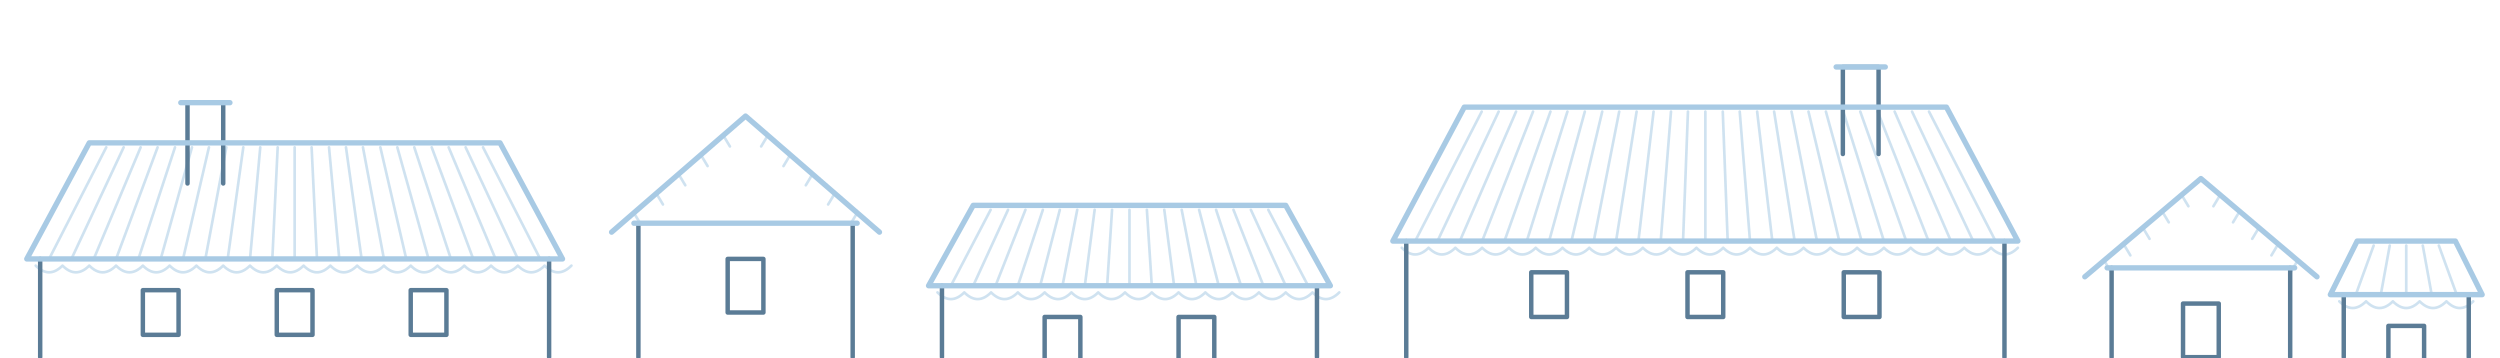
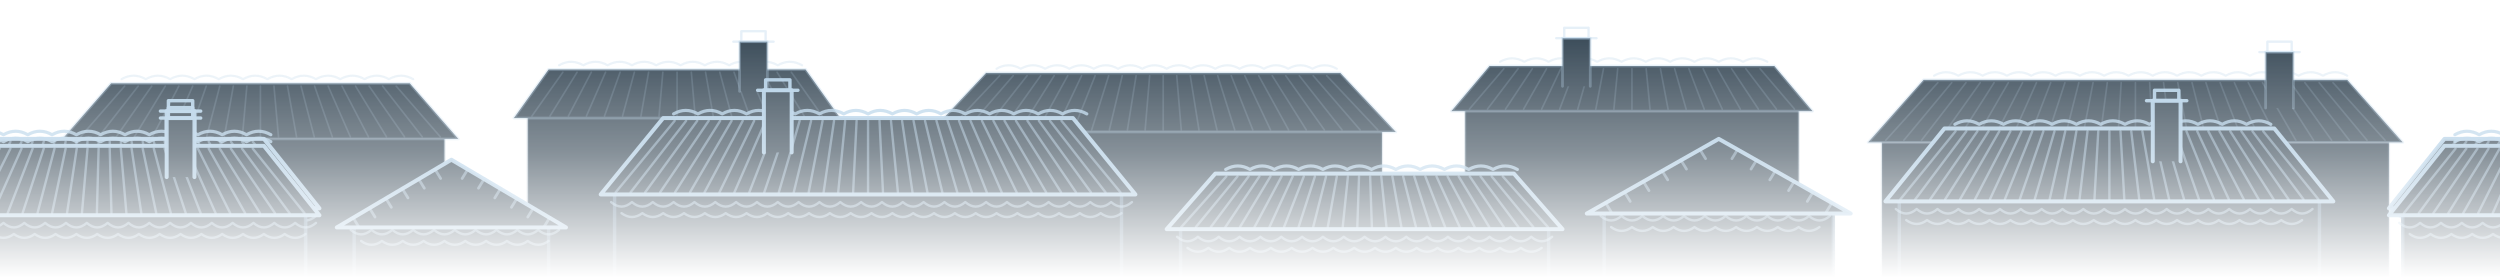
- <svg xmlns="http://www.w3.org/2000/svg" width="560" height="80" viewBox="0 0 560 80" fill="none" stroke-linecap="round" stroke-linejoin="round">
-   <path d="M11.0 58.0L23.8 33.0M16.0 58.0L27.7 33.0M21.0 58.0L31.5 33.0M26.0 58.0L35.3 33.0M31.0 58.0L39.2 33.0M36.0 58.0L43.0 33.0M41.0 58.0L46.8 33.0M46.0 58.0L50.7 33.0M51.0 58.0L54.5 33.0M56.0 58.0L58.3 33.0M61.0 58.0L62.2 33.0M66.0 58.0L66.0 33.0M71.0 58.0L69.8 33.0M76.0 58.0L73.7 33.0M81.0 58.0L77.5 33.0M86.0 58.0L81.3 33.0M91.0 58.0L85.2 33.0M96.0 58.0L89.0 33.0M101.0 58.0L92.8 33.0M106.0 58.0L96.7 33.0M111.0 58.0L100.5 33.0M116.0 58.0L104.3 33.0M121.0 58.0L108.2 33.0M8 59.5q3 3 6 0M14 59.5q3 3 6 0M20 59.5q3 3 6 0M26 59.5q3 3 6 0M32 59.5q3 3 6 0M38 59.5q3 3 6 0M44 59.5q3 3 6 0M50 59.5q3 3 6 0M56 59.5q3 3 6 0M62 59.5q3 3 6 0M68 59.5q3 3 6 0M74 59.5q3 3 6 0M80 59.5q3 3 6 0M86 59.5q3 3 6 0M92 59.5q3 3 6 0M98 59.5q3 3 6 0M104 59.5q3 3 6 0M110 59.5q3 3 6 0M116 59.5q3 3 6 0M122 59.5q3 3 6 0M142.0 47.7l1.5 2.5M172.0 30.3l-1.5 2.5M147.0 43.3l1.5 2.5M177.0 34.7l-1.5 2.5M152.0 39.0l1.5 2.5M182.0 39.0l-1.5 2.5M157.0 34.7l1.5 2.5M187.0 43.3l-1.5 2.5M162.0 30.3l1.5 2.5M192.0 47.7l-1.5 2.5M213.0 64.0L221.9 47.0M218.0 64.0L225.8 47.0M223.0 64.0L229.7 47.0M228.0 64.0L233.6 47.0M233.0 64.0L237.4 47.0M238.0 64.0L241.3 47.0M243.0 64.0L245.2 47.0M248.0 64.0L249.1 47.0M253.0 64.0L253.0 47.0M258.0 64.0L256.9 47.0M263.0 64.0L260.8 47.0M268.0 64.0L264.7 47.0M273.0 64.0L268.6 47.0M278.0 64.0L272.4 47.0M283.0 64.0L276.3 47.0M288.0 64.0L280.2 47.0M293.0 64.0L284.1 47.0M210 65.5q3 3 6 0M216 65.5q3 3 6 0M222 65.5q3 3 6 0M228 65.5q3 3 6 0M234 65.5q3 3 6 0M240 65.5q3 3 6 0M246 65.5q3 3 6 0M252 65.5q3 3 6 0M258 65.5q3 3 6 0M264 65.5q3 3 6 0M270 65.5q3 3 6 0M276 65.5q3 3 6 0M282 65.5q3 3 6 0M288 65.5q3 3 6 0M294 65.5q3 3 6 0M317.0 54.0L331.9 25.0M322.0 54.0L335.7 25.0M327.0 54.0L339.6 25.0M332.0 54.0L343.4 25.0M337.0 54.0L347.3 25.0M342.0 54.0L351.1 25.0M347.0 54.0L355.0 25.0M352.0 54.0L358.9 25.0M357.0 54.0L362.7 25.0M362.0 54.0L366.6 25.0M367.0 54.0L370.4 25.0M372.0 54.0L374.3 25.0M377.0 54.0L378.1 25.0M382.0 54.0L382.0 25.0M387.0 54.0L385.9 25.0M392.0 54.0L389.7 25.0M397.0 54.0L393.6 25.0M402.0 54.0L397.4 25.0M407.0 54.0L401.3 25.0M412.0 54.0L405.1 25.0M417.0 54.0L409.0 25.0M422.0 54.0L412.9 25.0M427.0 54.0L416.7 25.0M432.0 54.0L420.6 25.0M437.0 54.0L424.4 25.0M442.0 54.0L428.3 25.0M447.0 54.0L432.1 25.0M314 55.5q3 3 6 0M320 55.5q3 3 6 0M326 55.5q3 3 6 0M332 55.5q3 3 6 0M338 55.5q3 3 6 0M344 55.5q3 3 6 0M350 55.5q3 3 6 0M356 55.5q3 3 6 0M362 55.5q3 3 6 0M368 55.5q3 3 6 0M374 55.5q3 3 6 0M380 55.5q3 3 6 0M386 55.5q3 3 6 0M392 55.5q3 3 6 0M398 55.5q3 3 6 0M404 55.5q3 3 6 0M410 55.5q3 3 6 0M416 55.5q3 3 6 0M422 55.5q3 3 6 0M428 55.5q3 3 6 0M434 55.5q3 3 6 0M440 55.5q3 3 6 0M446 55.5q3 3 6 0M471.3 58.3l1.5 2.5M497.3 43.7l-1.5 2.5M475.7 54.7l1.5 2.5M501.7 47.3l-1.5 2.5M480.0 51.0l1.5 2.5M506.0 51.0l-1.5 2.5M484.3 47.3l1.5 2.5M510.3 54.7l-1.5 2.5M488.7 43.7l1.5 2.5M514.7 58.3l-1.5 2.5M527.7 66.0L531.7 55.0M533.3 66.0L535.3 55.0M539.0 66.0L539.0 55.0M544.7 66.0L542.7 55.0M550.3 66.0L546.3 55.0M524 67.5q3 3 6 0M530 67.5q3 3 6 0M536 67.5q3 3 6 0M542 67.5q3 3 6 0M548 67.5q3 3 6 0" stroke="#A8CAE4" stroke-width=".6" stroke-opacity=".55" />
-   <path d="M9.0 58.0L9.0 80.0M123.0 58.0L123.0 80.0M32.0 65.0h8v10h-8zM62.0 65.0h8v10h-8zM92.0 65.0h8v10h-8zM42.0 41.1V23.0h8V41.1M143.0 50.0L143.0 80.0M191.0 50.0L191.0 80.0M163.0 58.0h8v12h-8zM211.0 64.0L211.0 80.0M295.0 64.0L295.0 80.0M234.0 71.0h8v10h-8zM264.0 71.0h8v10h-8zM315.0 54.0L315.0 80.0M449.0 54.0L449.0 80.0M343.0 61.0h8v10h-8zM378.0 61.0h8v10h-8zM413.0 61.0h8v10h-8zM412.8 34.5V15.0h8V34.5M473.0 60.0L473.0 80.0M513.0 60.0L513.0 80.0M489.0 68.0h8v12h-8zM525.0 66.0L525.0 80.0M553.0 66.0L553.0 80.0M535.0 73.0h8v10h-8z" stroke="#5B7C96" stroke-width="1" />
-   <path d="M6.0 58.0L126.0 58.0M20.0 32.0L112.0 32.0M6.0 58.0L20.0 32.0M126.0 58.0L112.0 32.0M40.5 23.0h11M137.0 52.0L167.0 26.0L197.0 52.0M142.0 50.0L192.0 50.0M208.0 64.0L298.0 64.0M218.0 46.0L288.0 46.0M208.0 64.0L218.0 46.0M298.0 64.0L288.0 46.0M312.0 54.0L452.0 54.0M328.0 24.0L436.0 24.0M312.0 54.0L328.0 24.0M452.0 54.0L436.0 24.0M411.3 15.0h11M467.0 62.0L493.0 40.0L519.0 62.0M472.0 60.0L514.0 60.0M522.0 66.0L556.0 66.0M528.0 54.0L550.0 54.0M522.0 66.0L528.0 54.0M556.0 66.0L550.0 54.0" stroke="#A8CAE4" stroke-width="1.2" />
+ <svg xmlns="http://www.w3.org/2000/svg" width="720" height="80" viewBox="0 0 720 80" fill="none" stroke-linecap="round" stroke-linejoin="round">
+   <defs>
+     <linearGradient id="m" x1="0" y1="0" x2="0" y2="1">
+       <stop offset="0" stop-color="#fff" />
+       <stop offset=".55" stop-color="#fff" stop-opacity=".55" />
+       <stop offset="1" stop-color="#fff" stop-opacity="0" />
+     </linearGradient>
+     <mask id="fondu">
+       <rect width="720" height="80" fill="url(#m)" />
+     </mask>
+   </defs>
+   <g mask="url(#fondu)">
+     <path d="M22 40V80H128V40" fill="#243746" stroke="#5B7C96" stroke-opacity="0.26" stroke-width="0.68" />
+     <path d="M18 40L32 24H118L132 40Z" fill="#243746" stroke="#A8CAE4" stroke-opacity="0.32" stroke-width="0.8" />
+     <path d="M23.2 39.4L35.9 24.8M28.4 39.4L39.8 24.8M33.5 39.4L43.7 24.8M38.7 39.4L47.6 24.8M43.9 39.4L51.5 24.8M49.1 39.4L55.5 24.8M54.3 39.4L59.4 24.8M59.5 39.4L63.3 24.8M64.6 39.4L67.2 24.8M69.8 39.4L71.1 24.8M75.0 39.4L75.0 24.8M80.2 39.4L78.9 24.8M85.4 39.4L82.8 24.8M90.5 39.4L86.7 24.8M95.7 39.4L90.6 24.8M100.9 39.4L94.5 24.8M106.1 39.4L98.5 24.8M111.3 39.4L102.4 24.8M116.5 39.4L106.3 24.8M121.6 39.4L110.2 24.8M126.8 39.4L114.1 24.8" stroke="#A8CAE4" stroke-opacity="0.18" stroke-width="0.48" />
+     <path d="M35 22.8q3.5 -2 7 0M42 22.8q3.5 -2 7 0M49 22.8q3.5 -2 7 0M56 22.8q3.5 -2 7 0M63 22.8q3.5 -2 7 0M70 22.8q3.5 -2 7 0M77 22.8q3.5 -2 7 0M84 22.8q3.5 -2 7 0M91 22.8q3.5 -2 7 0M98 22.8q3.5 -2 7 0M105 22.8q3.5 -2 7 0M112 22.8q3.5 -2 7 0" stroke="#A8CAE4" stroke-opacity="0.27" stroke-width="0.64" />
+     <path d="M152 34V80H238V34" fill="#243746" stroke="#5B7C96" stroke-opacity="0.26" stroke-width="0.68" />
+     <path d="M148 34L158 20H232L242 34Z" fill="#243746" stroke="#A8CAE4" stroke-opacity="0.32" stroke-width="0.8" />
+     <path d="M153.2 33.4L162.1 20.8M158.4 33.4L166.2 20.8M163.7 33.4L170.3 20.8M168.9 33.4L174.4 20.8M174.1 33.4L178.6 20.8M179.3 33.4L182.7 20.8M184.6 33.4L186.8 20.8M189.8 33.4L190.9 20.8M195.0 33.4L195.0 20.8M200.2 33.4L199.1 20.8M205.4 33.4L203.2 20.8M210.7 33.4L207.3 20.8M215.9 33.4L211.4 20.8M221.1 33.4L215.6 20.8M226.3 33.4L219.7 20.8M231.6 33.4L223.8 20.8M236.8 33.4L227.9 20.8" stroke="#A8CAE4" stroke-opacity="0.18" stroke-width="0.48" />
+     <path d="M161 18.8q3.5 -2 7 0M168 18.8q3.5 -2 7 0M175 18.8q3.5 -2 7 0M182 18.8q3.5 -2 7 0M189 18.8q3.5 -2 7 0M196 18.8q3.5 -2 7 0M203 18.8q3.5 -2 7 0M210 18.8q3.5 -2 7 0M217 18.8q3.5 -2 7 0M224 18.8q3.5 -2 7 0" stroke="#A8CAE4" stroke-opacity="0.27" stroke-width="0.64" />
+     <path d="M213.0 26.3V12H221.0V26.3" fill="#243746" stroke="#A8CAE4" stroke-opacity="0.32" stroke-width="0.8" />
+     <path d="M211.2 12H222.8M213.5 12V9H220.5V12" stroke="#A8CAE4" stroke-opacity="0.32" stroke-width="0.68" />
+     <path d="M272 38V80H398V38" fill="#243746" stroke="#5B7C96" stroke-opacity="0.26" stroke-width="0.68" />
+     <path d="M268 38L284 21H386L402 38Z" fill="#243746" stroke="#A8CAE4" stroke-opacity="0.32" stroke-width="0.8" />
+     <path d="M273.2 37.4L287.9 21.8M278.3 37.4L291.8 21.8M283.5 37.4L295.8 21.8M288.6 37.4L299.7 21.8M293.8 37.4L303.6 21.8M298.9 37.4L307.5 21.8M304.1 37.4L311.5 21.8M309.2 37.4L315.4 21.8M314.4 37.4L319.3 21.8M319.5 37.4L323.2 21.8M324.7 37.4L327.2 21.8M329.8 37.4L331.1 21.8M335.0 37.4L335.0 21.8M340.2 37.4L338.9 21.8M345.3 37.4L342.8 21.8M350.5 37.4L346.8 21.8M355.6 37.4L350.7 21.8M360.8 37.4L354.6 21.8M365.9 37.4L358.5 21.8M371.1 37.4L362.5 21.8M376.2 37.4L366.4 21.8M381.4 37.4L370.3 21.8M386.5 37.4L374.2 21.8M391.7 37.4L378.2 21.8M396.8 37.4L382.1 21.8" stroke="#A8CAE4" stroke-opacity="0.18" stroke-width="0.48" />
+     <path d="M287 19.8q3.5 -2 7 0M294 19.8q3.5 -2 7 0M301 19.8q3.5 -2 7 0M308 19.8q3.5 -2 7 0M315 19.8q3.5 -2 7 0M322 19.8q3.5 -2 7 0M329 19.8q3.5 -2 7 0M336 19.8q3.5 -2 7 0M343 19.8q3.5 -2 7 0M350 19.8q3.5 -2 7 0M357 19.8q3.5 -2 7 0M364 19.8q3.5 -2 7 0M371 19.8q3.5 -2 7 0M378 19.8q3.5 -2 7 0" stroke="#A8CAE4" stroke-opacity="0.27" stroke-width="0.64" />
+     <path d="M422 32V80H518V32" fill="#243746" stroke="#5B7C96" stroke-opacity="0.26" stroke-width="0.68" />
+     <path d="M418 32L429 19H511L522 32Z" fill="#243746" stroke="#A8CAE4" stroke-opacity="0.32" stroke-width="0.8" />
+     <path d="M423.2 31.4L433.1 19.8M428.4 31.4L437.2 19.8M433.6 31.4L441.3 19.8M438.8 31.4L445.4 19.8M444.0 31.4L449.5 19.8M449.2 31.4L453.6 19.8M454.4 31.4L457.7 19.8M459.6 31.4L461.8 19.8M464.8 31.4L465.9 19.8M470.0 31.4L470.0 19.8M475.2 31.4L474.1 19.8M480.4 31.4L478.2 19.8M485.6 31.4L482.3 19.8M490.8 31.4L486.4 19.8M496.0 31.4L490.5 19.8M501.2 31.4L494.6 19.8M506.4 31.4L498.7 19.8M511.6 31.4L502.8 19.8M516.8 31.4L506.9 19.8" stroke="#A8CAE4" stroke-opacity="0.18" stroke-width="0.48" />
+     <path d="M432 17.8q3.5 -2 7 0M439 17.8q3.5 -2 7 0M446 17.8q3.5 -2 7 0M453 17.8q3.5 -2 7 0M460 17.8q3.5 -2 7 0M467 17.8q3.5 -2 7 0M474 17.8q3.5 -2 7 0M481 17.8q3.5 -2 7 0M488 17.8q3.5 -2 7 0M495 17.8q3.5 -2 7 0M502 17.8q3.5 -2 7 0" stroke="#A8CAE4" stroke-opacity="0.27" stroke-width="0.64" />
+     <path d="M450.0 24.85V11H458.0V24.85" fill="#243746" stroke="#A8CAE4" stroke-opacity="0.32" stroke-width="0.8" />
+     <path d="M448.2 11H459.8M450.5 11V8H457.5V11" stroke="#A8CAE4" stroke-opacity="0.32" stroke-width="0.68" />
+     <path d="M542 41V80H688V41" fill="#243746" stroke="#5B7C96" stroke-opacity="0.26" stroke-width="0.68" />
+     <path d="M538 41L554 23H676L692 41Z" fill="#243746" stroke="#A8CAE4" stroke-opacity="0.32" stroke-width="0.8" />
+     <path d="M543.1 40.4L558.1 23.8M548.3 40.4L562.1 23.8M553.4 40.4L566.2 23.8M558.5 40.4L570.3 23.8M563.7 40.4L574.3 23.8M568.8 40.4L578.4 23.8M573.9 40.4L582.5 23.8M579.1 40.4L586.5 23.8M584.2 40.4L590.6 23.8M589.3 40.4L594.7 23.8M594.5 40.4L598.7 23.8M599.6 40.4L602.8 23.8M604.7 40.4L606.9 23.8M609.9 40.4L610.9 23.8M615.0 40.4L615.0 23.8M620.1 40.4L619.1 23.8M625.3 40.4L623.1 23.8M630.4 40.4L627.2 23.8M635.5 40.4L631.3 23.8M640.7 40.4L635.3 23.8M645.8 40.4L639.4 23.8M650.9 40.4L643.5 23.8M656.1 40.4L647.5 23.8M661.2 40.4L651.6 23.8M666.3 40.4L655.7 23.8M671.5 40.4L659.7 23.8M676.6 40.4L663.8 23.8M681.7 40.4L667.9 23.8M686.9 40.4L671.9 23.8" stroke="#A8CAE4" stroke-opacity="0.18" stroke-width="0.48" />
+     <path d="M557 21.8q3.5 -2 7 0M564 21.8q3.5 -2 7 0M571 21.8q3.5 -2 7 0M578 21.8q3.5 -2 7 0M585 21.8q3.5 -2 7 0M592 21.8q3.5 -2 7 0M599 21.8q3.5 -2 7 0M606 21.8q3.5 -2 7 0M613 21.8q3.5 -2 7 0M620 21.8q3.5 -2 7 0M627 21.8q3.5 -2 7 0M634 21.8q3.5 -2 7 0M641 21.8q3.5 -2 7 0M648 21.8q3.5 -2 7 0M655 21.8q3.5 -2 7 0M662 21.8q3.5 -2 7 0M669 21.8q3.5 -2 7 0" stroke="#A8CAE4" stroke-opacity="0.27" stroke-width="0.64" />
+     <path d="M652.5 31.1V15H660.5V31.1" fill="#243746" stroke="#A8CAE4" stroke-opacity="0.32" stroke-width="0.8" />
+     <path d="M650.7 15H662.3M653.0 15V12H660.0V15" stroke="#A8CAE4" stroke-opacity="0.32" stroke-width="0.68" />
+     <path d="M-28 60V80H88V60" fill="#243746" stroke="#5B7C96" stroke-opacity="0.76" stroke-width="0.98" />
+     <path d="M-32 60L-16 40H76L92 60Z" fill="#243746" stroke="#A8CAE4" stroke-opacity="0.95" stroke-width="1.15" />
+     <path d="M-27.7 59.4L-12.8 40.8M-23.4 59.4L-9.7 40.8M-19.2 59.4L-6.5 40.8M-14.9 59.4L-3.3 40.8M-10.6 59.4L-0.1 40.8M-6.3 59.4L3.0 40.8M-2.1 59.4L6.2 40.8M2.2 59.4L9.4 40.8M6.5 59.4L12.6 40.8M10.8 59.4L15.7 40.8M15.0 59.4L18.9 40.8M19.3 59.4L22.1 40.8M23.6 59.4L25.2 40.8M27.9 59.4L28.4 40.8M32.1 59.4L31.6 40.8M36.4 59.4L34.8 40.8M40.7 59.4L37.9 40.8M45.0 59.4L41.1 40.8M49.2 59.4L44.3 40.8M53.5 59.4L47.4 40.8M57.8 59.4L50.6 40.8M62.1 59.4L53.8 40.8M66.3 59.4L57.0 40.8M70.6 59.4L60.1 40.8M74.9 59.4L63.3 40.8M79.2 59.4L66.5 40.8M83.4 59.4L69.7 40.8M87.7 59.4L72.8 40.8" stroke="#A8CAE4" stroke-opacity="0.5" stroke-width="0.69" />
+     <path d="M-13 38.8q3.5 -2 7 0M-6 38.8q3.5 -2 7 0M1 38.8q3.5 -2 7 0M8 38.8q3.5 -2 7 0M15 38.8q3.5 -2 7 0M22 38.8q3.5 -2 7 0M29 38.8q3.5 -2 7 0M36 38.8q3.5 -2 7 0M43 38.8q3.5 -2 7 0M50 38.8q3.5 -2 7 0M57 38.8q3.5 -2 7 0M64 38.8q3.5 -2 7 0M71 38.8q3.5 -2 7 0" stroke="#A8CAE4" stroke-opacity="0.81" stroke-width="0.92" />
+     <path d="M-29 62.2q3 2.6 6 0M-23 62.2q3 2.6 6 0M-17 62.2q3 2.6 6 0M-11 62.2q3 2.6 6 0M-5 62.2q3 2.6 6 0M1 62.2q3 2.6 6 0M7 62.2q3 2.6 6 0M13 62.2q3 2.6 6 0M19 62.2q3 2.6 6 0M25 62.2q3 2.6 6 0M31 62.2q3 2.6 6 0M37 62.2q3 2.6 6 0M43 62.2q3 2.6 6 0M49 62.2q3 2.6 6 0M55 62.2q3 2.6 6 0M61 62.2q3 2.6 6 0M67 62.2q3 2.6 6 0M73 62.2q3 2.6 6 0M79 62.2q3 2.6 6 0M85 62.2q3 2.6 6 0M-26 65.4q3 2.2 6 0M-20 65.4q3 2.2 6 0M-14 65.4q3 2.2 6 0M-8 65.4q3 2.2 6 0M-2 65.4q3 2.2 6 0M4 65.4q3 2.2 6 0M10 65.4q3 2.2 6 0M16 65.4q3 2.2 6 0M22 65.4q3 2.2 6 0M28 65.4q3 2.2 6 0M34 65.4q3 2.2 6 0M40 65.4q3 2.2 6 0M46 65.4q3 2.2 6 0M52 65.4q3 2.2 6 0M58 65.4q3 2.2 6 0M64 65.4q3 2.2 6 0M70 65.4q3 2.2 6 0M76 65.4q3 2.2 6 0M82 65.4q3 2.2 6 0" stroke="#A8CAE4" stroke-opacity=".55" stroke-width=".7" />
+     <path d="M48.0 49.0V32H56.0V49.0" fill="#243746" stroke="#A8CAE4" stroke-opacity="0.95" stroke-width="1.15" />
+     <path d="M46.2 32H57.8M48.5 32V29H55.5V32" stroke="#A8CAE4" stroke-opacity="0.95" stroke-width="0.98" />
+     <path d="M692 60V80H808V60" fill="#243746" stroke="#5B7C96" stroke-opacity="0.76" stroke-width="0.98" />
+     <path d="M688 60L704 40H796L812 60Z" fill="#243746" stroke="#A8CAE4" stroke-opacity="0.95" stroke-width="1.15" />
+     <path d="M692.3 59.4L707.2 40.8M696.6 59.4L710.3 40.8M700.8 59.4L713.5 40.8M705.1 59.4L716.7 40.8M709.4 59.4L719.9 40.8M713.7 59.4L723.0 40.8M717.9 59.4L726.2 40.8M722.2 59.4L729.4 40.8M726.5 59.4L732.6 40.8M730.8 59.4L735.7 40.8M735.0 59.4L738.9 40.8M739.3 59.4L742.1 40.8M743.6 59.4L745.2 40.8M747.9 59.4L748.4 40.8M752.1 59.4L751.6 40.8M756.4 59.4L754.8 40.8M760.7 59.4L757.9 40.8M765.0 59.4L761.1 40.8M769.2 59.4L764.3 40.8M773.5 59.4L767.4 40.8M777.8 59.4L770.6 40.8M782.1 59.4L773.8 40.8M786.3 59.4L777.0 40.8M790.6 59.4L780.1 40.8M794.9 59.4L783.3 40.8M799.2 59.4L786.5 40.8M803.4 59.4L789.7 40.8M807.7 59.4L792.8 40.8" stroke="#A8CAE4" stroke-opacity="0.5" stroke-width="0.69" />
+     <path d="M707 38.8q3.5 -2 7 0M714 38.8q3.5 -2 7 0M721 38.8q3.5 -2 7 0M728 38.8q3.5 -2 7 0M735 38.8q3.5 -2 7 0M742 38.8q3.5 -2 7 0M749 38.8q3.5 -2 7 0M756 38.8q3.5 -2 7 0M763 38.8q3.5 -2 7 0M770 38.8q3.5 -2 7 0M777 38.8q3.5 -2 7 0M784 38.8q3.5 -2 7 0M791 38.8q3.5 -2 7 0" stroke="#A8CAE4" stroke-opacity="0.81" stroke-width="0.92" />
+     <path d="M691 62.2q3 2.6 6 0M697 62.2q3 2.6 6 0M703 62.2q3 2.6 6 0M709 62.2q3 2.6 6 0M715 62.2q3 2.6 6 0M721 62.2q3 2.6 6 0M727 62.2q3 2.6 6 0M733 62.2q3 2.6 6 0M739 62.2q3 2.6 6 0M745 62.2q3 2.6 6 0M751 62.2q3 2.6 6 0M757 62.2q3 2.6 6 0M763 62.2q3 2.6 6 0M769 62.2q3 2.6 6 0M775 62.2q3 2.6 6 0M781 62.2q3 2.6 6 0M787 62.2q3 2.6 6 0M793 62.2q3 2.6 6 0M799 62.2q3 2.6 6 0M805 62.2q3 2.6 6 0M694 65.4q3 2.2 6 0M700 65.4q3 2.2 6 0M706 65.4q3 2.2 6 0M712 65.4q3 2.2 6 0M718 65.4q3 2.2 6 0M724 65.4q3 2.2 6 0M730 65.4q3 2.2 6 0M736 65.4q3 2.2 6 0M742 65.4q3 2.2 6 0M748 65.4q3 2.2 6 0M754 65.4q3 2.2 6 0M760 65.4q3 2.2 6 0M766 65.4q3 2.2 6 0M772 65.4q3 2.2 6 0M778 65.4q3 2.2 6 0M784 65.4q3 2.2 6 0M790 65.4q3 2.2 6 0M796 65.4q3 2.2 6 0M802 65.4q3 2.2 6 0" stroke="#A8CAE4" stroke-opacity=".55" stroke-width=".7" />
+     <path d="M768.0 49.0V32H776.0V49.0" fill="#243746" stroke="#A8CAE4" stroke-opacity="0.95" stroke-width="1.15" />
+     <path d="M766.2 32H777.8M768.5 32V29H775.5V32" stroke="#A8CAE4" stroke-opacity="0.95" stroke-width="0.98" />
+     <path d="M102 64V80H158V64" fill="#243746" stroke="#5B7C96" stroke-opacity="0.76" stroke-width="0.98" />
+     <path d="M97 65.5L130.0 46L163 65.5Z" fill="#243746" stroke="#A8CAE4" stroke-opacity="0.95" stroke-width="1.15" />
+     <path d="M101.7 62.7l1.6 2.6M134.7 48.8l-1.6 2.6M106.4 59.9l1.6 2.6M139.4 51.6l-1.6 2.6M111.1 57.1l1.6 2.6M144.1 54.4l-1.6 2.6M115.9 54.4l1.6 2.6M148.9 57.1l-1.6 2.6M120.6 51.6l1.6 2.6M153.6 59.9l-1.6 2.6M125.3 48.8l1.6 2.6M158.3 62.7l-1.6 2.6" stroke="#A8CAE4" stroke-opacity="0.5" stroke-width="0.80" />
+     <path d="M101 66.2q3 2.6 6 0M107 66.2q3 2.6 6 0M113 66.2q3 2.6 6 0M119 66.2q3 2.6 6 0M125 66.2q3 2.6 6 0M131 66.2q3 2.6 6 0M137 66.2q3 2.6 6 0M143 66.2q3 2.6 6 0M149 66.2q3 2.6 6 0M155 66.2q3 2.6 6 0M104 69.4q3 2.2 6 0M110 69.4q3 2.2 6 0M116 69.4q3 2.2 6 0M122 69.4q3 2.2 6 0M128 69.4q3 2.2 6 0M134 69.4q3 2.2 6 0M140 69.4q3 2.2 6 0M146 69.4q3 2.2 6 0M152 69.4q3 2.2 6 0" stroke="#A8CAE4" stroke-opacity=".55" stroke-width=".7" />
+     <path d="M177 56V80H323V56" fill="#243746" stroke="#5B7C96" stroke-opacity="0.76" stroke-width="0.98" />
+     <path d="M173 56L191 34H309L327 56Z" fill="#243746" stroke="#A8CAE4" stroke-opacity="0.95" stroke-width="1.15" />
+     <path d="M177.3 55.4L194.3 34.8M181.6 55.4L197.6 34.8M185.8 55.4L200.8 34.8M190.1 55.4L204.1 34.8M194.4 55.4L207.4 34.8M198.7 55.4L210.7 34.8M202.9 55.4L213.9 34.8M207.2 55.4L217.2 34.8M211.5 55.4L220.5 34.8M215.8 55.4L223.8 34.8M220.1 55.4L227.1 34.8M224.3 55.4L230.3 34.8M228.6 55.4L233.6 34.8M232.9 55.4L236.9 34.8M237.2 55.4L240.2 34.8M241.4 55.4L243.4 34.8M245.7 55.4L246.7 34.8M250.0 55.4L250.0 34.8M254.3 55.4L253.3 34.8M258.6 55.4L256.6 34.8M262.8 55.4L259.8 34.8M267.1 55.4L263.1 34.8M271.4 55.4L266.4 34.8M275.7 55.4L269.7 34.8M279.9 55.4L272.9 34.8M284.2 55.4L276.2 34.8M288.5 55.4L279.5 34.8M292.8 55.4L282.8 34.8M297.1 55.4L286.1 34.8M301.3 55.4L289.3 34.8M305.6 55.4L292.6 34.8M309.9 55.4L295.9 34.8M314.2 55.4L299.2 34.8M318.4 55.4L302.4 34.8M322.7 55.4L305.7 34.8" stroke="#A8CAE4" stroke-opacity="0.5" stroke-width="0.69" />
+     <path d="M194 32.8q3.5 -2 7 0M201 32.8q3.5 -2 7 0M208 32.8q3.5 -2 7 0M215 32.8q3.5 -2 7 0M222 32.8q3.5 -2 7 0M229 32.8q3.5 -2 7 0M236 32.8q3.5 -2 7 0M243 32.8q3.5 -2 7 0M250 32.8q3.5 -2 7 0M257 32.8q3.5 -2 7 0M264 32.8q3.5 -2 7 0M271 32.8q3.5 -2 7 0M278 32.8q3.5 -2 7 0M285 32.8q3.5 -2 7 0M292 32.8q3.5 -2 7 0M299 32.8q3.5 -2 7 0M306 32.8q3.5 -2 7 0" stroke="#A8CAE4" stroke-opacity="0.81" stroke-width="0.92" />
+     <path d="M176 58.2q3 2.6 6 0M182 58.2q3 2.6 6 0M188 58.2q3 2.6 6 0M194 58.2q3 2.6 6 0M200 58.2q3 2.6 6 0M206 58.2q3 2.6 6 0M212 58.2q3 2.6 6 0M218 58.2q3 2.6 6 0M224 58.2q3 2.6 6 0M230 58.2q3 2.6 6 0M236 58.2q3 2.6 6 0M242 58.2q3 2.6 6 0M248 58.2q3 2.6 6 0M254 58.2q3 2.6 6 0M260 58.2q3 2.6 6 0M266 58.2q3 2.6 6 0M272 58.2q3 2.6 6 0M278 58.2q3 2.6 6 0M284 58.2q3 2.6 6 0M290 58.2q3 2.6 6 0M296 58.2q3 2.6 6 0M302 58.2q3 2.6 6 0M308 58.2q3 2.6 6 0M314 58.2q3 2.6 6 0M320 58.2q3 2.6 6 0M179 61.4q3 2.2 6 0M185 61.4q3 2.2 6 0M191 61.4q3 2.2 6 0M197 61.4q3 2.2 6 0M203 61.4q3 2.2 6 0M209 61.4q3 2.2 6 0M215 61.4q3 2.2 6 0M221 61.4q3 2.2 6 0M227 61.4q3 2.2 6 0M233 61.4q3 2.2 6 0M239 61.4q3 2.2 6 0M245 61.4q3 2.2 6 0M251 61.4q3 2.2 6 0M257 61.4q3 2.2 6 0M263 61.4q3 2.2 6 0M269 61.4q3 2.2 6 0M275 61.4q3 2.2 6 0M281 61.4q3 2.2 6 0M287 61.4q3 2.2 6 0M293 61.4q3 2.2 6 0M299 61.4q3 2.2 6 0M305 61.4q3 2.2 6 0M311 61.4q3 2.2 6 0M317 61.4q3 2.2 6 0" stroke="#A8CAE4" stroke-opacity=".55" stroke-width=".7" />
+     <path d="M220.0 43.9V26H228.0V43.9" fill="#243746" stroke="#A8CAE4" stroke-opacity="0.95" stroke-width="1.15" />
+     <path d="M218.2 26H229.8M220.5 26V23H227.5V26" stroke="#A8CAE4" stroke-opacity="0.95" stroke-width="0.98" />
+     <path d="M340 66V80H446V66" fill="#243746" stroke="#5B7C96" stroke-opacity="0.76" stroke-width="0.98" />
+     <path d="M336 66L350 50H436L450 66Z" fill="#243746" stroke="#A8CAE4" stroke-opacity="0.95" stroke-width="1.15" />
+     <path d="M340.2 65.4L353.2 50.8M344.4 65.4L356.4 50.8M348.7 65.4L359.6 50.8M352.9 65.4L362.7 50.8M357.1 65.4L365.9 50.8M361.3 65.4L369.1 50.8M365.6 65.4L372.3 50.8M369.8 65.4L375.5 50.8M374.0 65.4L378.7 50.8M378.2 65.4L381.9 50.8M382.4 65.4L385.0 50.8M386.7 65.4L388.2 50.8M390.9 65.4L391.4 50.8M395.1 65.4L394.6 50.8M399.3 65.4L397.8 50.8M403.6 65.4L401.0 50.8M407.8 65.4L404.1 50.8M412.0 65.4L407.3 50.8M416.2 65.4L410.5 50.8M420.4 65.4L413.7 50.8M424.7 65.4L416.9 50.8M428.9 65.4L420.1 50.8M433.1 65.4L423.3 50.8M437.3 65.4L426.4 50.8M441.6 65.4L429.6 50.8M445.8 65.4L432.8 50.8" stroke="#A8CAE4" stroke-opacity="0.5" stroke-width="0.69" />
+     <path d="M353 48.8q3.5 -2 7 0M360 48.8q3.5 -2 7 0M367 48.8q3.5 -2 7 0M374 48.8q3.5 -2 7 0M381 48.8q3.5 -2 7 0M388 48.8q3.5 -2 7 0M395 48.8q3.5 -2 7 0M402 48.8q3.5 -2 7 0M409 48.8q3.5 -2 7 0M416 48.8q3.5 -2 7 0M423 48.8q3.5 -2 7 0M430 48.8q3.5 -2 7 0" stroke="#A8CAE4" stroke-opacity="0.81" stroke-width="0.92" />
+     <path d="M339 68.2q3 2.6 6 0M345 68.2q3 2.6 6 0M351 68.2q3 2.6 6 0M357 68.2q3 2.6 6 0M363 68.2q3 2.6 6 0M369 68.2q3 2.6 6 0M375 68.2q3 2.6 6 0M381 68.2q3 2.6 6 0M387 68.2q3 2.6 6 0M393 68.2q3 2.6 6 0M399 68.2q3 2.6 6 0M405 68.2q3 2.6 6 0M411 68.2q3 2.6 6 0M417 68.2q3 2.6 6 0M423 68.2q3 2.6 6 0M429 68.2q3 2.6 6 0M435 68.2q3 2.6 6 0M441 68.2q3 2.6 6 0M342 71.4q3 2.2 6 0M348 71.4q3 2.2 6 0M354 71.4q3 2.2 6 0M360 71.4q3 2.2 6 0M366 71.4q3 2.2 6 0M372 71.4q3 2.2 6 0M378 71.4q3 2.2 6 0M384 71.4q3 2.2 6 0M390 71.4q3 2.2 6 0M396 71.4q3 2.2 6 0M402 71.4q3 2.2 6 0M408 71.4q3 2.2 6 0M414 71.4q3 2.2 6 0M420 71.4q3 2.2 6 0M426 71.4q3 2.2 6 0M432 71.4q3 2.2 6 0M438 71.4q3 2.2 6 0" stroke="#A8CAE4" stroke-opacity=".55" stroke-width=".7" />
+     <path d="M462 60V80H528V60" fill="#243746" stroke="#5B7C96" stroke-opacity="0.76" stroke-width="0.98" />
+     <path d="M457 61.5L495.0 40L533 61.5Z" fill="#243746" stroke="#A8CAE4" stroke-opacity="0.95" stroke-width="1.15" />
+     <path d="M462.4 58.4l1.6 2.6M500.4 43.1l-1.6 2.6M467.9 55.4l1.6 2.6M505.9 46.1l-1.6 2.6M473.3 52.3l1.6 2.6M511.3 49.2l-1.6 2.6M478.7 49.2l1.6 2.6M516.7 52.3l-1.6 2.6M484.1 46.1l1.6 2.6M522.1 55.4l-1.6 2.6M489.6 43.1l1.6 2.6M527.6 58.4l-1.6 2.6" stroke="#A8CAE4" stroke-opacity="0.5" stroke-width="0.80" />
+     <path d="M461 62.2q3 2.6 6 0M467 62.2q3 2.6 6 0M473 62.2q3 2.6 6 0M479 62.2q3 2.6 6 0M485 62.2q3 2.6 6 0M491 62.2q3 2.6 6 0M497 62.2q3 2.6 6 0M503 62.2q3 2.6 6 0M509 62.2q3 2.6 6 0M515 62.2q3 2.6 6 0M521 62.2q3 2.6 6 0M464 65.4q3 2.2 6 0M470 65.4q3 2.2 6 0M476 65.4q3 2.2 6 0M482 65.4q3 2.2 6 0M488 65.4q3 2.2 6 0M494 65.4q3 2.2 6 0M500 65.4q3 2.2 6 0M506 65.4q3 2.2 6 0M512 65.4q3 2.2 6 0M518 65.4q3 2.2 6 0" stroke="#A8CAE4" stroke-opacity=".55" stroke-width=".7" />
+     <path d="M547 58V80H668V58" fill="#243746" stroke="#5B7C96" stroke-opacity="0.76" stroke-width="0.98" />
+     <path d="M543 58L560 37H655L672 58Z" fill="#243746" stroke="#A8CAE4" stroke-opacity="0.95" stroke-width="1.15" />
+     <path d="M547.3 57.4L563.2 37.8M551.6 57.4L566.3 37.8M555.9 57.4L569.5 37.8M560.2 57.4L572.7 37.8M564.5 57.4L575.8 37.8M568.8 57.4L579.0 37.8M573.1 57.4L582.2 37.8M577.4 57.4L585.3 37.8M581.7 57.4L588.5 37.8M586.0 57.4L591.7 37.8M590.3 57.4L594.8 37.8M594.6 57.4L598.0 37.8M598.9 57.4L601.2 37.8M603.2 57.4L604.3 37.8M607.5 57.4L607.5 37.8M611.8 57.4L610.7 37.8M616.1 57.4L613.8 37.8M620.4 57.4L617.0 37.8M624.7 57.4L620.2 37.8M629.0 57.4L623.3 37.8M633.3 57.4L626.5 37.8M637.6 57.4L629.7 37.8M641.9 57.4L632.8 37.8M646.2 57.4L636.0 37.8M650.5 57.4L639.2 37.8M654.8 57.4L642.3 37.8M659.1 57.4L645.5 37.8M663.4 57.4L648.7 37.8M667.7 57.4L651.8 37.8" stroke="#A8CAE4" stroke-opacity="0.5" stroke-width="0.69" />
+     <path d="M563 35.8q3.5 -2 7 0M570 35.8q3.5 -2 7 0M577 35.8q3.5 -2 7 0M584 35.8q3.5 -2 7 0M591 35.8q3.5 -2 7 0M598 35.8q3.5 -2 7 0M605 35.8q3.5 -2 7 0M612 35.8q3.5 -2 7 0M619 35.8q3.5 -2 7 0M626 35.8q3.5 -2 7 0M633 35.8q3.5 -2 7 0M640 35.8q3.5 -2 7 0M647 35.8q3.5 -2 7 0" stroke="#A8CAE4" stroke-opacity="0.81" stroke-width="0.92" />
+     <path d="M546 60.2q3 2.6 6 0M552 60.2q3 2.6 6 0M558 60.2q3 2.6 6 0M564 60.2q3 2.6 6 0M570 60.2q3 2.6 6 0M576 60.2q3 2.6 6 0M582 60.2q3 2.6 6 0M588 60.2q3 2.6 6 0M594 60.2q3 2.6 6 0M600 60.2q3 2.6 6 0M606 60.2q3 2.6 6 0M612 60.2q3 2.6 6 0M618 60.2q3 2.6 6 0M624 60.2q3 2.6 6 0M630 60.2q3 2.6 6 0M636 60.2q3 2.6 6 0M642 60.2q3 2.6 6 0M648 60.2q3 2.6 6 0M654 60.2q3 2.6 6 0M660 60.2q3 2.6 6 0M549 63.4q3 2.2 6 0M555 63.4q3 2.2 6 0M561 63.4q3 2.2 6 0M567 63.4q3 2.2 6 0M573 63.4q3 2.2 6 0M579 63.4q3 2.2 6 0M585 63.4q3 2.2 6 0M591 63.4q3 2.2 6 0M597 63.4q3 2.2 6 0M603 63.4q3 2.2 6 0M609 63.4q3 2.2 6 0M615 63.4q3 2.2 6 0M621 63.4q3 2.2 6 0M627 63.4q3 2.2 6 0M633 63.4q3 2.2 6 0M639 63.4q3 2.2 6 0M645 63.4q3 2.2 6 0M651 63.4q3 2.2 6 0M657 63.4q3 2.2 6 0" stroke="#A8CAE4" stroke-opacity=".55" stroke-width=".7" />
+     <path d="M620.0 46.45V29H628.0V46.45" fill="#243746" stroke="#A8CAE4" stroke-opacity="0.95" stroke-width="1.15" />
+     <path d="M618.2 29H629.8M620.5 29V26H627.5V29" stroke="#A8CAE4" stroke-opacity="0.95" stroke-width="0.98" />
+     <path d="M692 62V80H808V62" fill="#243746" stroke="#5B7C96" stroke-opacity="0.76" stroke-width="0.98" />
+     <path d="M688 62L704 42H796L812 62Z" fill="#243746" stroke="#A8CAE4" stroke-opacity="0.95" stroke-width="1.15" />
+     <path d="M692.3 61.4L707.2 42.8M696.6 61.4L710.3 42.8M700.8 61.4L713.5 42.8M705.1 61.4L716.7 42.8M709.4 61.4L719.9 42.8M713.7 61.4L723.0 42.8M717.9 61.4L726.2 42.8M722.2 61.4L729.4 42.8M726.5 61.4L732.6 42.8M730.8 61.4L735.7 42.8M735.0 61.4L738.9 42.8M739.3 61.4L742.1 42.8M743.6 61.4L745.2 42.8M747.9 61.4L748.4 42.8M752.1 61.4L751.6 42.8M756.4 61.4L754.8 42.8M760.7 61.4L757.9 42.8M765.0 61.4L761.1 42.8M769.2 61.4L764.3 42.8M773.5 61.4L767.4 42.8M777.8 61.4L770.6 42.8M782.1 61.4L773.8 42.8M786.3 61.4L777.0 42.8M790.6 61.4L780.1 42.8M794.9 61.4L783.3 42.8M799.2 61.4L786.5 42.8M803.4 61.4L789.7 42.8M807.7 61.4L792.8 42.8" stroke="#A8CAE4" stroke-opacity="0.5" stroke-width="0.69" />
+     <path d="M707 40.8q3.5 -2 7 0M714 40.8q3.5 -2 7 0M721 40.8q3.5 -2 7 0M728 40.8q3.5 -2 7 0M735 40.8q3.5 -2 7 0M742 40.8q3.5 -2 7 0M749 40.8q3.5 -2 7 0M756 40.8q3.5 -2 7 0M763 40.8q3.5 -2 7 0M770 40.8q3.5 -2 7 0M777 40.8q3.5 -2 7 0M784 40.8q3.5 -2 7 0M791 40.8q3.5 -2 7 0" stroke="#A8CAE4" stroke-opacity="0.81" stroke-width="0.92" />
+     <path d="M691 64.2q3 2.6 6 0M697 64.2q3 2.6 6 0M703 64.2q3 2.6 6 0M709 64.2q3 2.6 6 0M715 64.2q3 2.6 6 0M721 64.2q3 2.6 6 0M727 64.2q3 2.6 6 0M733 64.2q3 2.6 6 0M739 64.2q3 2.6 6 0M745 64.2q3 2.6 6 0M751 64.2q3 2.6 6 0M757 64.2q3 2.6 6 0M763 64.2q3 2.6 6 0M769 64.2q3 2.6 6 0M775 64.2q3 2.6 6 0M781 64.2q3 2.6 6 0M787 64.2q3 2.6 6 0M793 64.2q3 2.6 6 0M799 64.2q3 2.6 6 0M805 64.2q3 2.6 6 0M694 67.4q3 2.2 6 0M700 67.4q3 2.2 6 0M706 67.4q3 2.2 6 0M712 67.4q3 2.2 6 0M718 67.4q3 2.2 6 0M724 67.4q3 2.2 6 0M730 67.4q3 2.2 6 0M736 67.4q3 2.2 6 0M742 67.4q3 2.2 6 0M748 67.4q3 2.2 6 0M754 67.4q3 2.2 6 0M760 67.4q3 2.2 6 0M766 67.4q3 2.2 6 0M772 67.4q3 2.2 6 0M778 67.4q3 2.2 6 0M784 67.4q3 2.2 6 0M790 67.4q3 2.2 6 0M796 67.4q3 2.2 6 0M802 67.4q3 2.2 6 0" stroke="#A8CAE4" stroke-opacity=".55" stroke-width=".7" />
+     <path d="M768.0 51.0V34H776.0V51.0" fill="#243746" stroke="#A8CAE4" stroke-opacity="0.95" stroke-width="1.15" />
+     <path d="M766.2 34H777.8M768.5 34V31H775.5V34" stroke="#A8CAE4" stroke-opacity="0.95" stroke-width="0.98" />
+     <path d="M-28 62V80H88V62" fill="#243746" stroke="#5B7C96" stroke-opacity="0.76" stroke-width="0.98" />
+     <path d="M-32 62L-16 42H76L92 62Z" fill="#243746" stroke="#A8CAE4" stroke-opacity="0.95" stroke-width="1.15" />
+     <path d="M-27.7 61.4L-12.8 42.8M-23.4 61.4L-9.7 42.8M-19.2 61.4L-6.5 42.8M-14.9 61.4L-3.3 42.8M-10.6 61.4L-0.1 42.8M-6.3 61.4L3.0 42.8M-2.1 61.4L6.2 42.8M2.2 61.4L9.4 42.8M6.5 61.4L12.6 42.8M10.8 61.4L15.7 42.8M15.0 61.4L18.9 42.8M19.3 61.4L22.1 42.8M23.6 61.4L25.2 42.8M27.9 61.4L28.4 42.8M32.1 61.4L31.6 42.8M36.4 61.4L34.8 42.8M40.7 61.4L37.9 42.8M45.0 61.4L41.1 42.8M49.2 61.4L44.3 42.8M53.5 61.4L47.4 42.8M57.8 61.4L50.6 42.8M62.1 61.4L53.8 42.8M66.3 61.4L57.0 42.8M70.6 61.4L60.1 42.8M74.9 61.4L63.3 42.8M79.2 61.4L66.5 42.8M83.4 61.4L69.7 42.8M87.7 61.4L72.8 42.8" stroke="#A8CAE4" stroke-opacity="0.5" stroke-width="0.69" />
+     <path d="M-13 40.8q3.5 -2 7 0M-6 40.8q3.5 -2 7 0M1 40.8q3.5 -2 7 0M8 40.8q3.5 -2 7 0M15 40.8q3.5 -2 7 0M22 40.8q3.5 -2 7 0M29 40.8q3.5 -2 7 0M36 40.8q3.5 -2 7 0M43 40.8q3.5 -2 7 0M50 40.8q3.5 -2 7 0M57 40.8q3.5 -2 7 0M64 40.8q3.5 -2 7 0M71 40.8q3.5 -2 7 0" stroke="#A8CAE4" stroke-opacity="0.81" stroke-width="0.92" />
+     <path d="M-29 64.2q3 2.6 6 0M-23 64.2q3 2.6 6 0M-17 64.2q3 2.6 6 0M-11 64.2q3 2.6 6 0M-5 64.2q3 2.6 6 0M1 64.2q3 2.6 6 0M7 64.2q3 2.6 6 0M13 64.2q3 2.6 6 0M19 64.2q3 2.6 6 0M25 64.2q3 2.6 6 0M31 64.2q3 2.6 6 0M37 64.2q3 2.6 6 0M43 64.2q3 2.6 6 0M49 64.2q3 2.6 6 0M55 64.2q3 2.6 6 0M61 64.2q3 2.6 6 0M67 64.2q3 2.6 6 0M73 64.2q3 2.6 6 0M79 64.2q3 2.6 6 0M85 64.2q3 2.6 6 0M-26 67.4q3 2.2 6 0M-20 67.4q3 2.2 6 0M-14 67.4q3 2.2 6 0M-8 67.4q3 2.2 6 0M-2 67.4q3 2.2 6 0M4 67.4q3 2.2 6 0M10 67.4q3 2.2 6 0M16 67.4q3 2.2 6 0M22 67.4q3 2.2 6 0M28 67.4q3 2.2 6 0M34 67.4q3 2.2 6 0M40 67.4q3 2.2 6 0M46 67.4q3 2.2 6 0M52 67.4q3 2.2 6 0M58 67.4q3 2.2 6 0M64 67.4q3 2.2 6 0M70 67.4q3 2.2 6 0M76 67.4q3 2.2 6 0M82 67.4q3 2.2 6 0" stroke="#A8CAE4" stroke-opacity=".55" stroke-width=".7" />
+     <path d="M48.0 51.0V34H56.0V51.0" fill="#243746" stroke="#A8CAE4" stroke-opacity="0.95" stroke-width="1.15" />
+     <path d="M46.2 34H57.8M48.5 34V31H55.5V34" stroke="#A8CAE4" stroke-opacity="0.95" stroke-width="0.98" />
+   </g>
</svg>
